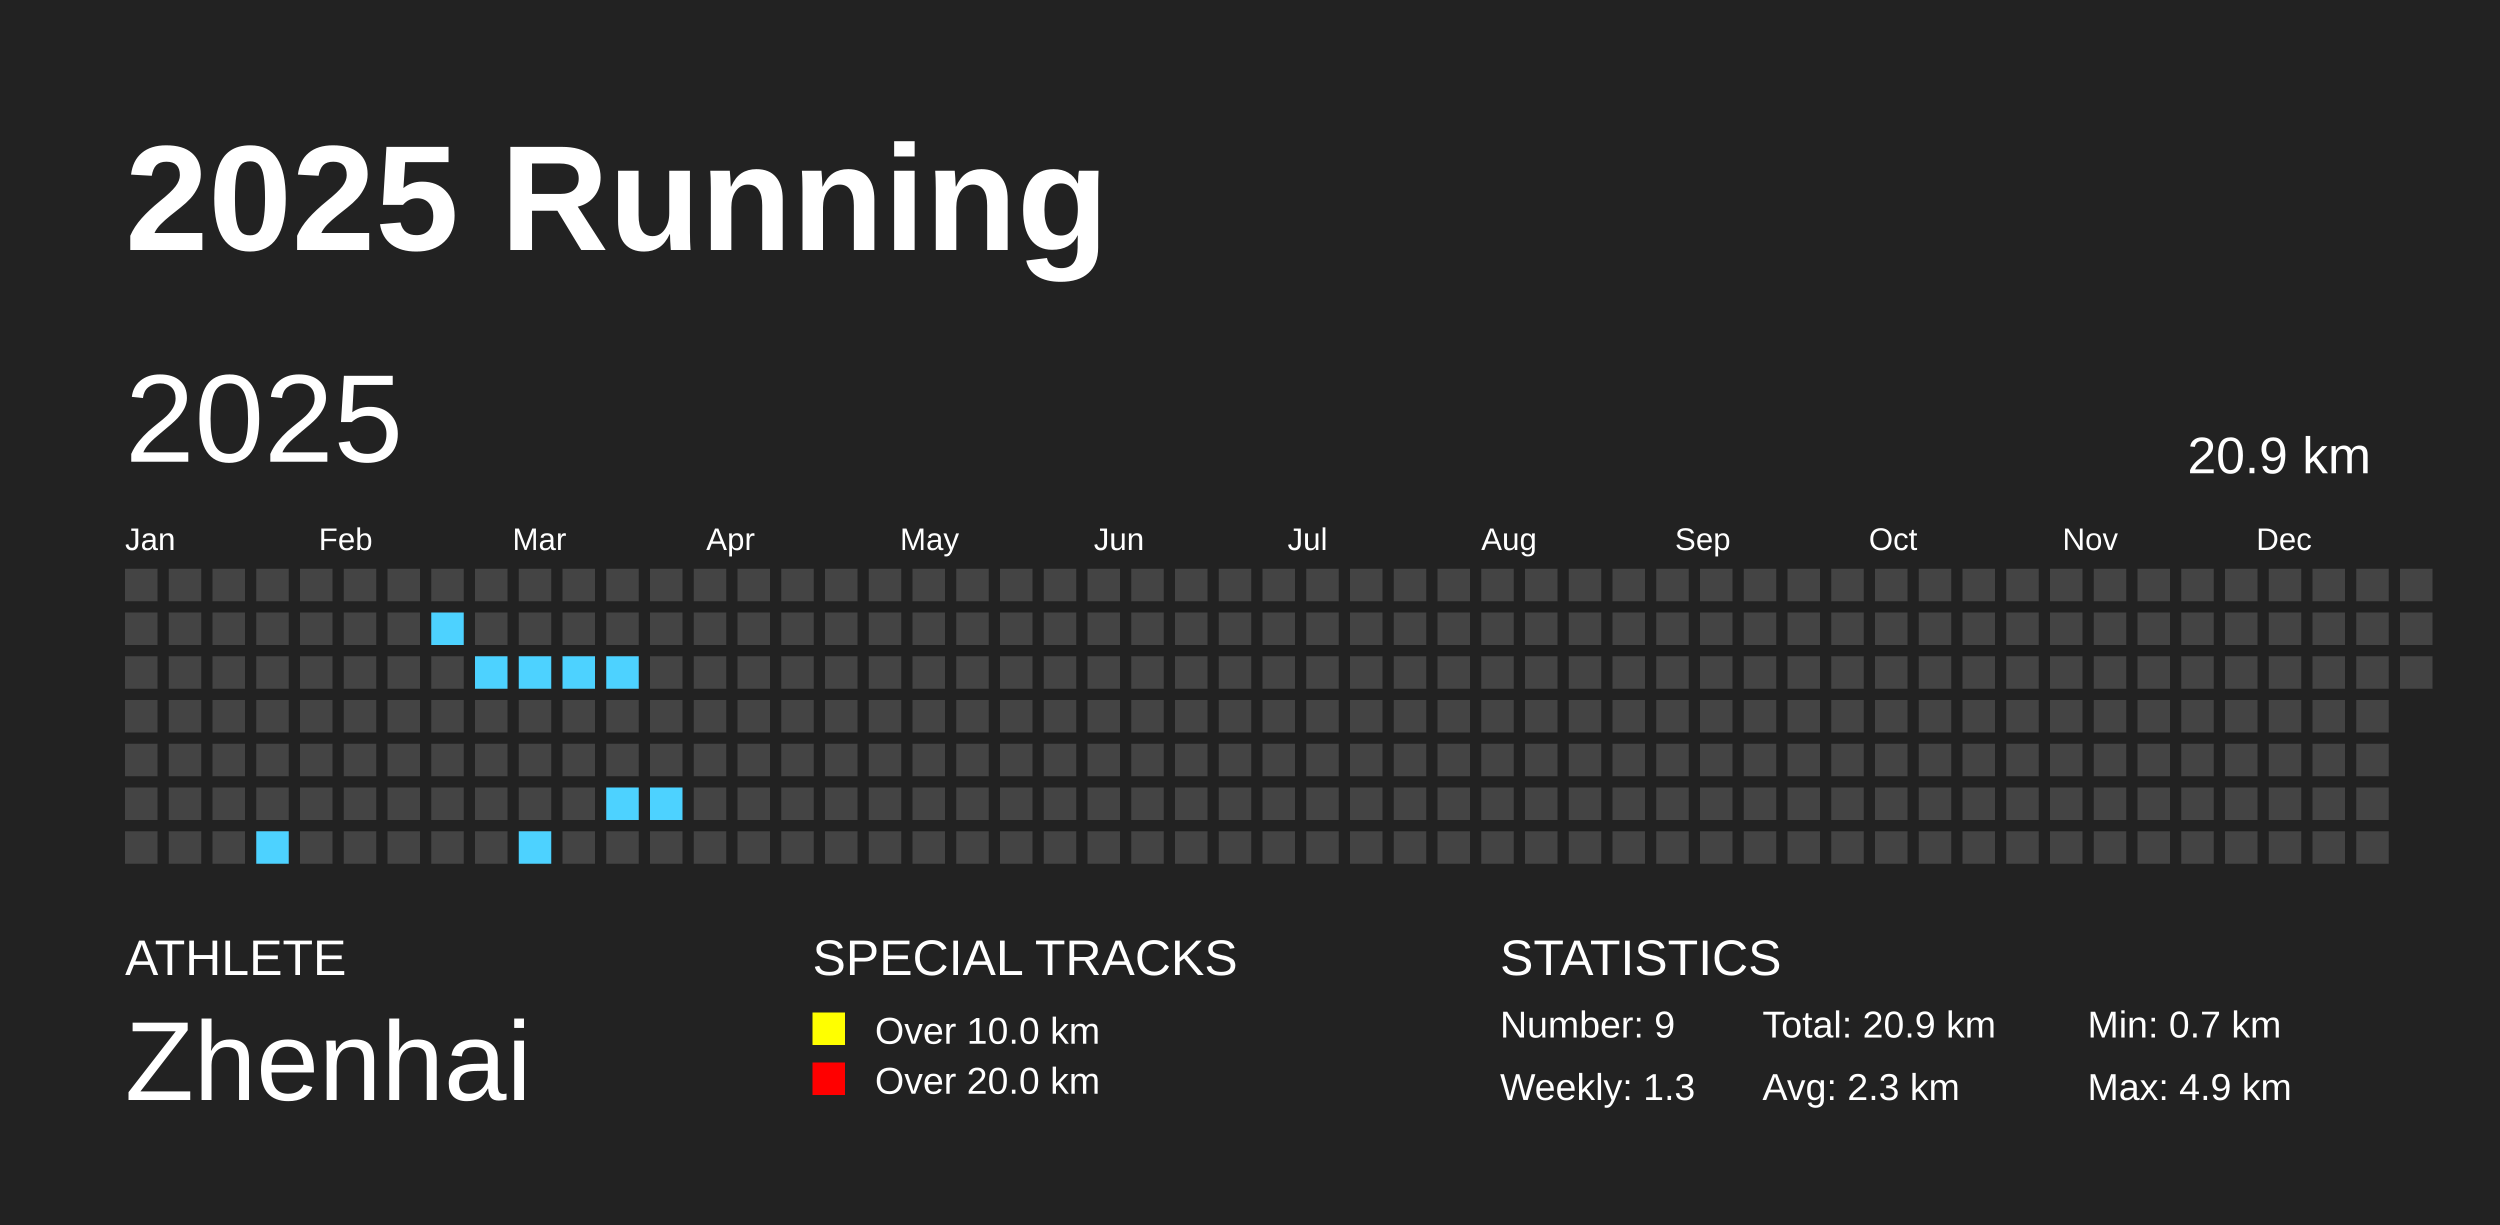
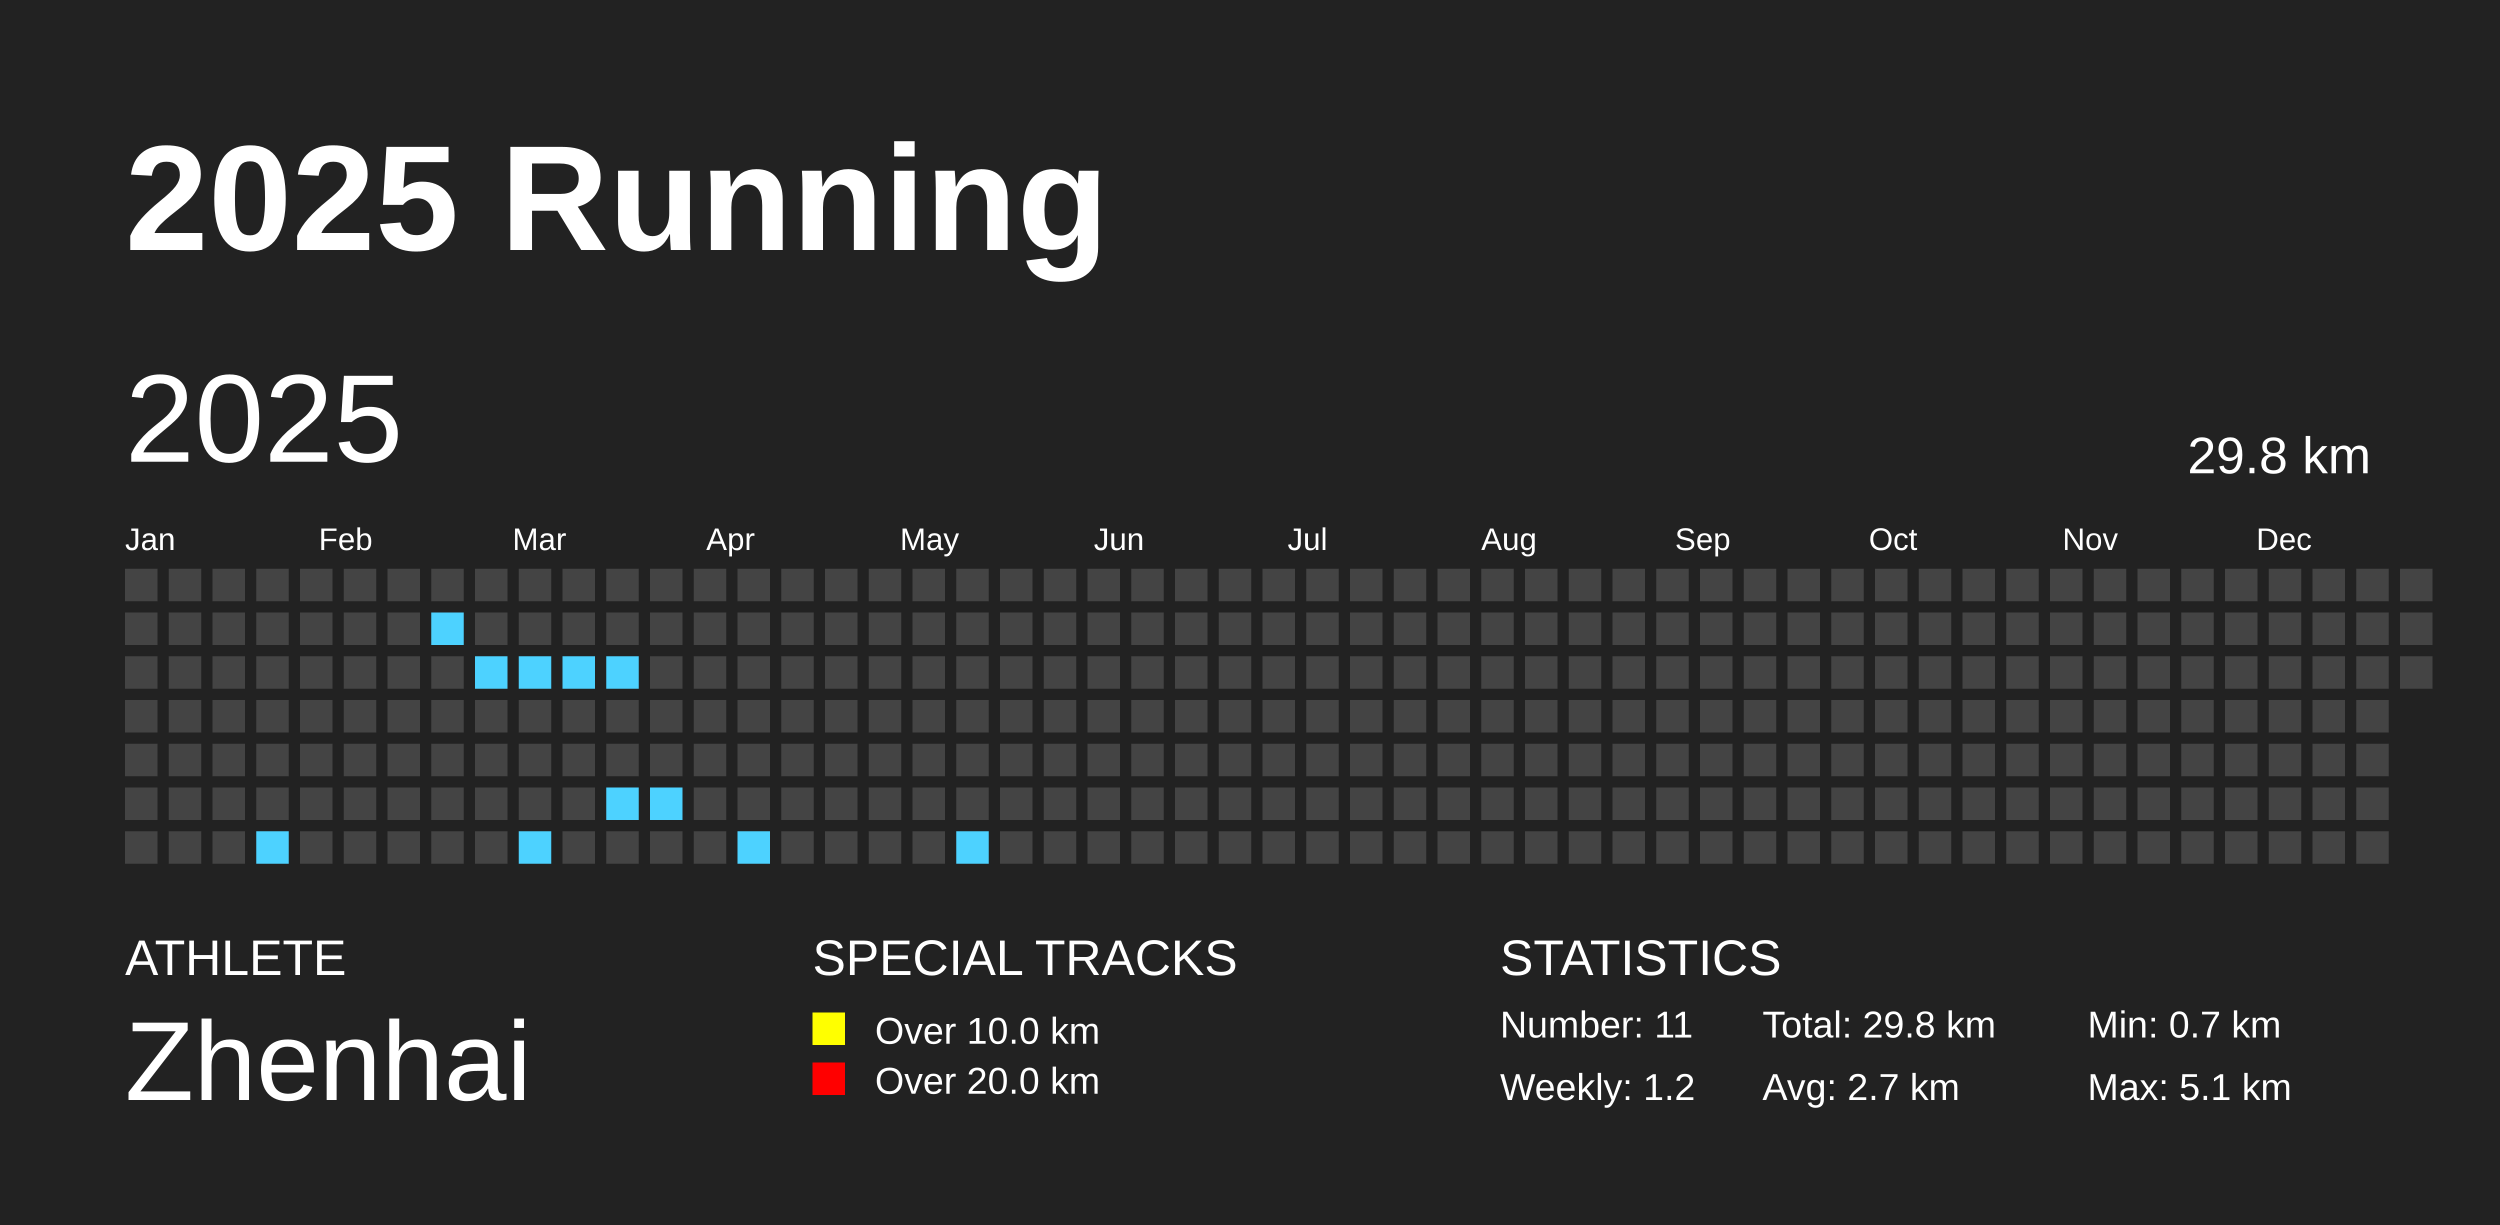
<svg xmlns="http://www.w3.org/2000/svg" baseProfile="full" height="98mm" version="1.1" viewBox="0,0,200,98" width="200mm">
  <defs />
  <rect fill="#222222" height="98" width="200" x="0" y="0" />
  <text fill="#FFFFFF" style="font-size:12px; font-family:Arial; font-weight:bold;" x="10" y="20">2025 Running</text>
  <text fill="#FFFFFF" style="font-size:4px; font-family:Arial" x="10" y="78">ATHLETE</text>
  <text fill="#FFFFFF" style="font-size:9px; font-family:Arial" x="10" y="88">Zhenhai</text>
  <text fill="#FFFFFF" style="font-size:4px; font-family:Arial" x="65" y="78">SPECIAL TRACKS</text>
  <rect fill="yellow" height="2.6" width="2.6" x="65" y="81" />
  <text fill="#FFFFFF" style="font-size:3px; font-family:Arial" x="70" y="83.5">Over 10.0 km</text>
  <rect fill="red" height="2.6" width="2.6" x="65" y="85" />
  <text fill="#FFFFFF" style="font-size:3px; font-family:Arial" x="70" y="87.5">Over 20.0 km</text>
  <text fill="#FFFFFF" style="font-size:4px; font-family:Arial" x="120" y="78">STATISTICS</text>
-   <text fill="#FFFFFF" style="font-size:3px; font-family:Arial" x="120" y="83">Number: 9</text>
-   <text fill="#FFFFFF" style="font-size:3px; font-family:Arial" x="120" y="88">Weekly: 1.3</text>
-   <text fill="#FFFFFF" style="font-size:3px; font-family:Arial" x="141" y="83">Total: 20.9 km</text>
-   <text fill="#FFFFFF" style="font-size:3px; font-family:Arial" x="141" y="88">Avg: 2.3 km</text>
+   <text fill="#FFFFFF" style="font-size:3px; font-family:Arial" x="120" y="83">Number: 11</text>
+   <text fill="#FFFFFF" style="font-size:3px; font-family:Arial" x="120" y="88">Weekly: 1.2</text>
+   <text fill="#FFFFFF" style="font-size:3px; font-family:Arial" x="141" y="83">Total: 29.8 km</text>
+   <text fill="#FFFFFF" style="font-size:3px; font-family:Arial" x="141" y="88">Avg: 2.7 km</text>
  <text fill="#FFFFFF" style="font-size:3px; font-family:Arial" x="167" y="83">Min: 0.7 km</text>
-   <text fill="#FFFFFF" style="font-size:3px; font-family:Arial" x="167" y="88">Max: 4.9 km</text>
+   <text fill="#FFFFFF" style="font-size:3px; font-family:Arial" x="167" y="88">Max: 5.1 km</text>
  <text dominant-baseline="hanging" fill="#FFFFFF" style="font-size:10.0px; font-family:Arial;" x="10" y="30">2025</text>
-   <text dominant-baseline="hanging" fill="#FFFFFF" style="font-size:4.125px; font-family:Arial;" x="175" y="35">20.9 km</text>
+   <text dominant-baseline="hanging" fill="#FFFFFF" style="font-size:4.125px; font-family:Arial;" x="175" y="35">29.8 km</text>
  <text fill="#FFFFFF" style="font-size:2.5px; font-family:Arial" x="10.0" y="44">Jan</text>
  <text fill="#FFFFFF" style="font-size:2.5px; font-family:Arial" x="25.5" y="44">Feb</text>
  <text fill="#FFFFFF" style="font-size:2.5px; font-family:Arial" x="41.0" y="44">Mar</text>
  <text fill="#FFFFFF" style="font-size:2.5px; font-family:Arial" x="56.5" y="44">Apr</text>
  <text fill="#FFFFFF" style="font-size:2.5px; font-family:Arial" x="72.0" y="44">May</text>
  <text fill="#FFFFFF" style="font-size:2.5px; font-family:Arial" x="87.5" y="44">Jun</text>
  <text fill="#FFFFFF" style="font-size:2.5px; font-family:Arial" x="103.0" y="44">Jul</text>
  <text fill="#FFFFFF" style="font-size:2.5px; font-family:Arial" x="118.5" y="44">Aug</text>
  <text fill="#FFFFFF" style="font-size:2.5px; font-family:Arial" x="134.0" y="44">Sep</text>
  <text fill="#FFFFFF" style="font-size:2.5px; font-family:Arial" x="149.5" y="44">Oct</text>
  <text fill="#FFFFFF" style="font-size:2.5px; font-family:Arial" x="165.0" y="44">Nov</text>
  <text fill="#FFFFFF" style="font-size:2.5px; font-family:Arial" x="180.5" y="44">Dec</text>
  <rect fill="#444444" height="2.6" width="2.6" x="10.0" y="45.5" />
  <rect fill="#444444" height="2.6" width="2.6" x="10.0" y="49.0" />
  <rect fill="#444444" height="2.6" width="2.6" x="10.0" y="52.5" />
  <rect fill="#444444" height="2.6" width="2.6" x="10.0" y="56.0" />
  <rect fill="#444444" height="2.6" width="2.6" x="10.0" y="59.5" />
  <rect fill="#444444" height="2.6" width="2.6" x="10.0" y="63.0" />
  <rect fill="#444444" height="2.6" width="2.6" x="10.0" y="66.5" />
  <rect fill="#444444" height="2.6" width="2.6" x="13.5" y="45.5" />
  <rect fill="#444444" height="2.6" width="2.6" x="13.5" y="49.0" />
  <rect fill="#444444" height="2.6" width="2.6" x="13.5" y="52.5" />
  <rect fill="#444444" height="2.6" width="2.6" x="13.5" y="56.0" />
  <rect fill="#444444" height="2.6" width="2.6" x="13.5" y="59.5" />
  <rect fill="#444444" height="2.6" width="2.6" x="13.5" y="63.0" />
  <rect fill="#444444" height="2.6" width="2.6" x="13.5" y="66.5" />
  <rect fill="#444444" height="2.6" width="2.6" x="17.0" y="45.5" />
  <rect fill="#444444" height="2.6" width="2.6" x="17.0" y="49.0" />
  <rect fill="#444444" height="2.6" width="2.6" x="17.0" y="52.5" />
  <rect fill="#444444" height="2.6" width="2.6" x="17.0" y="56.0" />
  <rect fill="#444444" height="2.6" width="2.6" x="17.0" y="59.5" />
  <rect fill="#444444" height="2.6" width="2.6" x="17.0" y="63.0" />
  <rect fill="#444444" height="2.6" width="2.6" x="17.0" y="66.5" />
  <rect fill="#444444" height="2.6" width="2.6" x="20.5" y="45.5" />
  <rect fill="#444444" height="2.6" width="2.6" x="20.5" y="49.0" />
  <rect fill="#444444" height="2.6" width="2.6" x="20.5" y="52.5" />
  <rect fill="#444444" height="2.6" width="2.6" x="20.5" y="56.0" />
  <rect fill="#444444" height="2.6" width="2.6" x="20.5" y="59.5" />
  <rect fill="#444444" height="2.6" width="2.6" x="20.5" y="63.0" />
  <rect fill="#4DD2FF" height="2.6" width="2.6" x="20.5" y="66.5" />
  <rect fill="#444444" height="2.6" width="2.6" x="24.0" y="45.5" />
  <rect fill="#444444" height="2.6" width="2.6" x="24.0" y="49.0" />
  <rect fill="#444444" height="2.6" width="2.6" x="24.0" y="52.5" />
  <rect fill="#444444" height="2.6" width="2.6" x="24.0" y="56.0" />
  <rect fill="#444444" height="2.6" width="2.6" x="24.0" y="59.5" />
  <rect fill="#444444" height="2.6" width="2.6" x="24.0" y="63.0" />
  <rect fill="#444444" height="2.6" width="2.6" x="24.0" y="66.5" />
  <rect fill="#444444" height="2.6" width="2.6" x="27.5" y="45.5" />
  <rect fill="#444444" height="2.6" width="2.6" x="27.5" y="49.0" />
  <rect fill="#444444" height="2.6" width="2.6" x="27.5" y="52.5" />
  <rect fill="#444444" height="2.6" width="2.6" x="27.5" y="56.0" />
  <rect fill="#444444" height="2.6" width="2.6" x="27.5" y="59.5" />
  <rect fill="#444444" height="2.6" width="2.6" x="27.5" y="63.0" />
  <rect fill="#444444" height="2.6" width="2.6" x="27.5" y="66.5" />
  <rect fill="#444444" height="2.6" width="2.6" x="31.0" y="45.5" />
  <rect fill="#444444" height="2.6" width="2.6" x="31.0" y="49.0" />
  <rect fill="#444444" height="2.6" width="2.6" x="31.0" y="52.5" />
  <rect fill="#444444" height="2.6" width="2.6" x="31.0" y="56.0" />
  <rect fill="#444444" height="2.6" width="2.6" x="31.0" y="59.5" />
  <rect fill="#444444" height="2.6" width="2.6" x="31.0" y="63.0" />
  <rect fill="#444444" height="2.6" width="2.6" x="31.0" y="66.5" />
  <rect fill="#444444" height="2.6" width="2.6" x="34.5" y="45.5" />
  <rect fill="#4DD2FF" height="2.6" width="2.6" x="34.5" y="49.0" />
  <rect fill="#444444" height="2.6" width="2.6" x="34.5" y="52.5" />
  <rect fill="#444444" height="2.6" width="2.6" x="34.5" y="56.0" />
  <rect fill="#444444" height="2.6" width="2.6" x="34.5" y="59.5" />
  <rect fill="#444444" height="2.6" width="2.6" x="34.5" y="63.0" />
  <rect fill="#444444" height="2.6" width="2.6" x="34.5" y="66.5" />
  <rect fill="#444444" height="2.6" width="2.6" x="38.0" y="45.5" />
  <rect fill="#444444" height="2.6" width="2.6" x="38.0" y="49.0" />
  <rect fill="#4DD2FF" height="2.6" width="2.6" x="38.0" y="52.5" />
  <rect fill="#444444" height="2.6" width="2.6" x="38.0" y="56.0" />
  <rect fill="#444444" height="2.6" width="2.6" x="38.0" y="59.5" />
  <rect fill="#444444" height="2.6" width="2.6" x="38.0" y="63.0" />
  <rect fill="#444444" height="2.6" width="2.6" x="38.0" y="66.5" />
  <rect fill="#444444" height="2.6" width="2.6" x="41.5" y="45.5" />
  <rect fill="#444444" height="2.6" width="2.6" x="41.5" y="49.0" />
  <rect fill="#4DD2FF" height="2.6" width="2.6" x="41.5" y="52.5" />
  <rect fill="#444444" height="2.6" width="2.6" x="41.5" y="56.0" />
  <rect fill="#444444" height="2.6" width="2.6" x="41.5" y="59.5" />
  <rect fill="#444444" height="2.6" width="2.6" x="41.5" y="63.0" />
  <rect fill="#4DD2FF" height="2.6" width="2.6" x="41.5" y="66.5" />
  <rect fill="#444444" height="2.6" width="2.6" x="45.0" y="45.5" />
  <rect fill="#444444" height="2.6" width="2.6" x="45.0" y="49.0" />
  <rect fill="#4DD2FF" height="2.6" width="2.6" x="45.0" y="52.5" />
  <rect fill="#444444" height="2.6" width="2.6" x="45.0" y="56.0" />
  <rect fill="#444444" height="2.6" width="2.6" x="45.0" y="59.5" />
  <rect fill="#444444" height="2.6" width="2.6" x="45.0" y="63.0" />
  <rect fill="#444444" height="2.6" width="2.6" x="45.0" y="66.5" />
  <rect fill="#444444" height="2.6" width="2.6" x="48.5" y="45.5" />
  <rect fill="#444444" height="2.6" width="2.6" x="48.5" y="49.0" />
  <rect fill="#4DD2FF" height="2.6" width="2.6" x="48.5" y="52.5" />
  <rect fill="#444444" height="2.6" width="2.6" x="48.5" y="56.0" />
  <rect fill="#444444" height="2.6" width="2.6" x="48.5" y="59.5" />
  <rect fill="#4DD2FF" height="2.6" width="2.6" x="48.5" y="63.0" />
  <rect fill="#444444" height="2.6" width="2.6" x="48.5" y="66.5" />
  <rect fill="#444444" height="2.6" width="2.6" x="52.0" y="45.5" />
  <rect fill="#444444" height="2.6" width="2.6" x="52.0" y="49.0" />
  <rect fill="#444444" height="2.6" width="2.6" x="52.0" y="52.5" />
  <rect fill="#444444" height="2.6" width="2.6" x="52.0" y="56.0" />
  <rect fill="#444444" height="2.6" width="2.6" x="52.0" y="59.5" />
  <rect fill="#4DD2FF" height="2.6" width="2.6" x="52.0" y="63.0" />
  <rect fill="#444444" height="2.6" width="2.6" x="52.0" y="66.5" />
  <rect fill="#444444" height="2.6" width="2.6" x="55.5" y="45.5" />
  <rect fill="#444444" height="2.6" width="2.6" x="55.5" y="49.0" />
  <rect fill="#444444" height="2.6" width="2.6" x="55.5" y="52.5" />
  <rect fill="#444444" height="2.6" width="2.6" x="55.5" y="56.0" />
  <rect fill="#444444" height="2.6" width="2.6" x="55.5" y="59.5" />
  <rect fill="#444444" height="2.6" width="2.6" x="55.5" y="63.0" />
  <rect fill="#444444" height="2.6" width="2.6" x="55.5" y="66.5" />
  <rect fill="#444444" height="2.6" width="2.6" x="59.0" y="45.5" />
  <rect fill="#444444" height="2.6" width="2.6" x="59.0" y="49.0" />
  <rect fill="#444444" height="2.6" width="2.6" x="59.0" y="52.5" />
  <rect fill="#444444" height="2.6" width="2.6" x="59.0" y="56.0" />
  <rect fill="#444444" height="2.6" width="2.6" x="59.0" y="59.5" />
  <rect fill="#444444" height="2.6" width="2.6" x="59.0" y="63.0" />
-   <rect fill="#444444" height="2.6" width="2.6" x="59.0" y="66.5" />
+   <rect fill="#4DD2FF" height="2.6" width="2.6" x="59.0" y="66.5" />
  <rect fill="#444444" height="2.6" width="2.6" x="62.5" y="45.5" />
  <rect fill="#444444" height="2.6" width="2.6" x="62.5" y="49.0" />
  <rect fill="#444444" height="2.6" width="2.6" x="62.5" y="52.5" />
  <rect fill="#444444" height="2.6" width="2.6" x="62.5" y="56.0" />
  <rect fill="#444444" height="2.6" width="2.6" x="62.5" y="59.5" />
  <rect fill="#444444" height="2.6" width="2.6" x="62.5" y="63.0" />
  <rect fill="#444444" height="2.6" width="2.6" x="62.5" y="66.5" />
  <rect fill="#444444" height="2.6" width="2.6" x="66.0" y="45.5" />
  <rect fill="#444444" height="2.6" width="2.6" x="66.0" y="49.0" />
  <rect fill="#444444" height="2.6" width="2.6" x="66.0" y="52.5" />
  <rect fill="#444444" height="2.6" width="2.6" x="66.0" y="56.0" />
  <rect fill="#444444" height="2.6" width="2.6" x="66.0" y="59.5" />
  <rect fill="#444444" height="2.6" width="2.6" x="66.0" y="63.0" />
  <rect fill="#444444" height="2.6" width="2.6" x="66.0" y="66.5" />
  <rect fill="#444444" height="2.6" width="2.6" x="69.5" y="45.5" />
  <rect fill="#444444" height="2.6" width="2.6" x="69.5" y="49.0" />
  <rect fill="#444444" height="2.6" width="2.6" x="69.5" y="52.5" />
  <rect fill="#444444" height="2.6" width="2.6" x="69.5" y="56.0" />
  <rect fill="#444444" height="2.6" width="2.6" x="69.5" y="59.5" />
  <rect fill="#444444" height="2.6" width="2.6" x="69.5" y="63.0" />
  <rect fill="#444444" height="2.6" width="2.6" x="69.5" y="66.5" />
  <rect fill="#444444" height="2.6" width="2.6" x="73.0" y="45.5" />
  <rect fill="#444444" height="2.6" width="2.6" x="73.0" y="49.0" />
  <rect fill="#444444" height="2.6" width="2.6" x="73.0" y="52.5" />
  <rect fill="#444444" height="2.6" width="2.6" x="73.0" y="56.0" />
  <rect fill="#444444" height="2.6" width="2.6" x="73.0" y="59.5" />
  <rect fill="#444444" height="2.6" width="2.6" x="73.0" y="63.0" />
  <rect fill="#444444" height="2.6" width="2.6" x="73.0" y="66.5" />
  <rect fill="#444444" height="2.6" width="2.6" x="76.5" y="45.5" />
  <rect fill="#444444" height="2.6" width="2.6" x="76.5" y="49.0" />
  <rect fill="#444444" height="2.6" width="2.6" x="76.5" y="52.5" />
  <rect fill="#444444" height="2.6" width="2.6" x="76.5" y="56.0" />
  <rect fill="#444444" height="2.6" width="2.6" x="76.5" y="59.5" />
  <rect fill="#444444" height="2.6" width="2.6" x="76.5" y="63.0" />
-   <rect fill="#444444" height="2.6" width="2.6" x="76.5" y="66.5" />
+   <rect fill="#4DD2FF" height="2.6" width="2.6" x="76.5" y="66.5" />
  <rect fill="#444444" height="2.6" width="2.6" x="80.0" y="45.5" />
  <rect fill="#444444" height="2.6" width="2.6" x="80.0" y="49.0" />
  <rect fill="#444444" height="2.6" width="2.6" x="80.0" y="52.5" />
  <rect fill="#444444" height="2.6" width="2.6" x="80.0" y="56.0" />
  <rect fill="#444444" height="2.6" width="2.6" x="80.0" y="59.5" />
  <rect fill="#444444" height="2.6" width="2.6" x="80.0" y="63.0" />
  <rect fill="#444444" height="2.6" width="2.6" x="80.0" y="66.5" />
  <rect fill="#444444" height="2.6" width="2.6" x="83.5" y="45.5" />
  <rect fill="#444444" height="2.6" width="2.6" x="83.5" y="49.0" />
  <rect fill="#444444" height="2.6" width="2.6" x="83.5" y="52.5" />
  <rect fill="#444444" height="2.6" width="2.6" x="83.5" y="56.0" />
  <rect fill="#444444" height="2.6" width="2.6" x="83.5" y="59.5" />
  <rect fill="#444444" height="2.6" width="2.6" x="83.5" y="63.0" />
  <rect fill="#444444" height="2.6" width="2.6" x="83.5" y="66.5" />
  <rect fill="#444444" height="2.6" width="2.6" x="87.0" y="45.5" />
  <rect fill="#444444" height="2.6" width="2.6" x="87.0" y="49.0" />
  <rect fill="#444444" height="2.6" width="2.6" x="87.0" y="52.5" />
  <rect fill="#444444" height="2.6" width="2.6" x="87.0" y="56.0" />
  <rect fill="#444444" height="2.6" width="2.6" x="87.0" y="59.5" />
  <rect fill="#444444" height="2.6" width="2.6" x="87.0" y="63.0" />
  <rect fill="#444444" height="2.6" width="2.6" x="87.0" y="66.5" />
  <rect fill="#444444" height="2.6" width="2.6" x="90.5" y="45.5" />
  <rect fill="#444444" height="2.6" width="2.6" x="90.5" y="49.0" />
  <rect fill="#444444" height="2.6" width="2.6" x="90.5" y="52.5" />
  <rect fill="#444444" height="2.6" width="2.6" x="90.5" y="56.0" />
  <rect fill="#444444" height="2.6" width="2.6" x="90.5" y="59.5" />
  <rect fill="#444444" height="2.6" width="2.6" x="90.5" y="63.0" />
  <rect fill="#444444" height="2.6" width="2.6" x="90.5" y="66.5" />
  <rect fill="#444444" height="2.6" width="2.6" x="94.0" y="45.5" />
  <rect fill="#444444" height="2.6" width="2.6" x="94.0" y="49.0" />
  <rect fill="#444444" height="2.6" width="2.6" x="94.0" y="52.5" />
  <rect fill="#444444" height="2.6" width="2.6" x="94.0" y="56.0" />
  <rect fill="#444444" height="2.6" width="2.6" x="94.0" y="59.5" />
  <rect fill="#444444" height="2.6" width="2.6" x="94.0" y="63.0" />
  <rect fill="#444444" height="2.6" width="2.6" x="94.0" y="66.5" />
  <rect fill="#444444" height="2.6" width="2.6" x="97.5" y="45.5" />
  <rect fill="#444444" height="2.6" width="2.6" x="97.5" y="49.0" />
  <rect fill="#444444" height="2.6" width="2.6" x="97.5" y="52.5" />
  <rect fill="#444444" height="2.6" width="2.6" x="97.5" y="56.0" />
  <rect fill="#444444" height="2.6" width="2.6" x="97.5" y="59.5" />
  <rect fill="#444444" height="2.6" width="2.6" x="97.5" y="63.0" />
  <rect fill="#444444" height="2.6" width="2.6" x="97.5" y="66.5" />
  <rect fill="#444444" height="2.6" width="2.6" x="101.0" y="45.5" />
  <rect fill="#444444" height="2.6" width="2.6" x="101.0" y="49.0" />
  <rect fill="#444444" height="2.6" width="2.6" x="101.0" y="52.5" />
  <rect fill="#444444" height="2.6" width="2.6" x="101.0" y="56.0" />
  <rect fill="#444444" height="2.6" width="2.6" x="101.0" y="59.5" />
  <rect fill="#444444" height="2.6" width="2.6" x="101.0" y="63.0" />
  <rect fill="#444444" height="2.6" width="2.6" x="101.0" y="66.5" />
  <rect fill="#444444" height="2.6" width="2.6" x="104.5" y="45.5" />
  <rect fill="#444444" height="2.6" width="2.6" x="104.5" y="49.0" />
  <rect fill="#444444" height="2.6" width="2.6" x="104.5" y="52.5" />
  <rect fill="#444444" height="2.6" width="2.6" x="104.5" y="56.0" />
  <rect fill="#444444" height="2.6" width="2.6" x="104.5" y="59.5" />
  <rect fill="#444444" height="2.6" width="2.6" x="104.5" y="63.0" />
  <rect fill="#444444" height="2.6" width="2.6" x="104.5" y="66.5" />
  <rect fill="#444444" height="2.6" width="2.6" x="108.0" y="45.5" />
  <rect fill="#444444" height="2.6" width="2.6" x="108.0" y="49.0" />
  <rect fill="#444444" height="2.6" width="2.6" x="108.0" y="52.5" />
  <rect fill="#444444" height="2.6" width="2.6" x="108.0" y="56.0" />
  <rect fill="#444444" height="2.6" width="2.6" x="108.0" y="59.5" />
  <rect fill="#444444" height="2.6" width="2.6" x="108.0" y="63.0" />
  <rect fill="#444444" height="2.6" width="2.6" x="108.0" y="66.5" />
  <rect fill="#444444" height="2.6" width="2.6" x="111.5" y="45.5" />
  <rect fill="#444444" height="2.6" width="2.6" x="111.5" y="49.0" />
  <rect fill="#444444" height="2.6" width="2.6" x="111.5" y="52.5" />
  <rect fill="#444444" height="2.6" width="2.6" x="111.5" y="56.0" />
  <rect fill="#444444" height="2.6" width="2.6" x="111.5" y="59.5" />
  <rect fill="#444444" height="2.6" width="2.6" x="111.5" y="63.0" />
  <rect fill="#444444" height="2.6" width="2.6" x="111.5" y="66.5" />
  <rect fill="#444444" height="2.6" width="2.6" x="115.0" y="45.5" />
  <rect fill="#444444" height="2.6" width="2.6" x="115.0" y="49.0" />
  <rect fill="#444444" height="2.6" width="2.6" x="115.0" y="52.5" />
  <rect fill="#444444" height="2.6" width="2.6" x="115.0" y="56.0" />
  <rect fill="#444444" height="2.6" width="2.6" x="115.0" y="59.5" />
  <rect fill="#444444" height="2.6" width="2.6" x="115.0" y="63.0" />
  <rect fill="#444444" height="2.6" width="2.6" x="115.0" y="66.5" />
  <rect fill="#444444" height="2.6" width="2.6" x="118.5" y="45.5" />
  <rect fill="#444444" height="2.6" width="2.6" x="118.5" y="49.0" />
  <rect fill="#444444" height="2.6" width="2.6" x="118.5" y="52.5" />
  <rect fill="#444444" height="2.6" width="2.6" x="118.5" y="56.0" />
  <rect fill="#444444" height="2.6" width="2.6" x="118.5" y="59.5" />
  <rect fill="#444444" height="2.6" width="2.6" x="118.5" y="63.0" />
  <rect fill="#444444" height="2.6" width="2.6" x="118.5" y="66.5" />
  <rect fill="#444444" height="2.6" width="2.6" x="122.0" y="45.5" />
  <rect fill="#444444" height="2.6" width="2.6" x="122.0" y="49.0" />
  <rect fill="#444444" height="2.6" width="2.6" x="122.0" y="52.5" />
  <rect fill="#444444" height="2.6" width="2.6" x="122.0" y="56.0" />
  <rect fill="#444444" height="2.6" width="2.6" x="122.0" y="59.5" />
  <rect fill="#444444" height="2.6" width="2.6" x="122.0" y="63.0" />
  <rect fill="#444444" height="2.6" width="2.6" x="122.0" y="66.5" />
  <rect fill="#444444" height="2.6" width="2.6" x="125.5" y="45.5" />
  <rect fill="#444444" height="2.6" width="2.6" x="125.5" y="49.0" />
  <rect fill="#444444" height="2.6" width="2.6" x="125.5" y="52.5" />
  <rect fill="#444444" height="2.6" width="2.6" x="125.5" y="56.0" />
  <rect fill="#444444" height="2.6" width="2.6" x="125.5" y="59.5" />
  <rect fill="#444444" height="2.6" width="2.6" x="125.5" y="63.0" />
  <rect fill="#444444" height="2.6" width="2.6" x="125.5" y="66.5" />
  <rect fill="#444444" height="2.6" width="2.6" x="129.0" y="45.5" />
  <rect fill="#444444" height="2.6" width="2.6" x="129.0" y="49.0" />
  <rect fill="#444444" height="2.6" width="2.6" x="129.0" y="52.5" />
  <rect fill="#444444" height="2.6" width="2.6" x="129.0" y="56.0" />
  <rect fill="#444444" height="2.6" width="2.6" x="129.0" y="59.5" />
  <rect fill="#444444" height="2.6" width="2.6" x="129.0" y="63.0" />
  <rect fill="#444444" height="2.6" width="2.6" x="129.0" y="66.5" />
  <rect fill="#444444" height="2.6" width="2.6" x="132.5" y="45.5" />
  <rect fill="#444444" height="2.6" width="2.6" x="132.5" y="49.0" />
  <rect fill="#444444" height="2.6" width="2.6" x="132.5" y="52.5" />
  <rect fill="#444444" height="2.6" width="2.6" x="132.5" y="56.0" />
  <rect fill="#444444" height="2.6" width="2.6" x="132.5" y="59.5" />
  <rect fill="#444444" height="2.6" width="2.6" x="132.5" y="63.0" />
  <rect fill="#444444" height="2.6" width="2.6" x="132.5" y="66.5" />
  <rect fill="#444444" height="2.6" width="2.6" x="136.0" y="45.5" />
  <rect fill="#444444" height="2.6" width="2.6" x="136.0" y="49.0" />
  <rect fill="#444444" height="2.6" width="2.6" x="136.0" y="52.5" />
  <rect fill="#444444" height="2.6" width="2.6" x="136.0" y="56.0" />
  <rect fill="#444444" height="2.6" width="2.6" x="136.0" y="59.5" />
  <rect fill="#444444" height="2.6" width="2.6" x="136.0" y="63.0" />
  <rect fill="#444444" height="2.6" width="2.6" x="136.0" y="66.5" />
  <rect fill="#444444" height="2.6" width="2.6" x="139.5" y="45.5" />
  <rect fill="#444444" height="2.6" width="2.6" x="139.5" y="49.0" />
  <rect fill="#444444" height="2.6" width="2.6" x="139.5" y="52.5" />
  <rect fill="#444444" height="2.6" width="2.6" x="139.5" y="56.0" />
  <rect fill="#444444" height="2.6" width="2.6" x="139.5" y="59.5" />
  <rect fill="#444444" height="2.6" width="2.6" x="139.5" y="63.0" />
  <rect fill="#444444" height="2.6" width="2.6" x="139.5" y="66.5" />
  <rect fill="#444444" height="2.6" width="2.6" x="143.0" y="45.5" />
  <rect fill="#444444" height="2.6" width="2.6" x="143.0" y="49.0" />
  <rect fill="#444444" height="2.6" width="2.6" x="143.0" y="52.5" />
  <rect fill="#444444" height="2.6" width="2.6" x="143.0" y="56.0" />
  <rect fill="#444444" height="2.6" width="2.6" x="143.0" y="59.5" />
  <rect fill="#444444" height="2.6" width="2.6" x="143.0" y="63.0" />
  <rect fill="#444444" height="2.6" width="2.6" x="143.0" y="66.5" />
  <rect fill="#444444" height="2.6" width="2.6" x="146.5" y="45.5" />
  <rect fill="#444444" height="2.6" width="2.6" x="146.5" y="49.0" />
  <rect fill="#444444" height="2.6" width="2.6" x="146.5" y="52.5" />
  <rect fill="#444444" height="2.6" width="2.6" x="146.5" y="56.0" />
  <rect fill="#444444" height="2.6" width="2.6" x="146.5" y="59.5" />
  <rect fill="#444444" height="2.6" width="2.6" x="146.5" y="63.0" />
  <rect fill="#444444" height="2.6" width="2.6" x="146.5" y="66.5" />
  <rect fill="#444444" height="2.6" width="2.6" x="150.0" y="45.5" />
  <rect fill="#444444" height="2.6" width="2.6" x="150.0" y="49.0" />
  <rect fill="#444444" height="2.6" width="2.6" x="150.0" y="52.5" />
  <rect fill="#444444" height="2.6" width="2.6" x="150.0" y="56.0" />
  <rect fill="#444444" height="2.6" width="2.6" x="150.0" y="59.5" />
  <rect fill="#444444" height="2.6" width="2.6" x="150.0" y="63.0" />
  <rect fill="#444444" height="2.6" width="2.6" x="150.0" y="66.5" />
  <rect fill="#444444" height="2.6" width="2.6" x="153.5" y="45.5" />
  <rect fill="#444444" height="2.6" width="2.6" x="153.5" y="49.0" />
  <rect fill="#444444" height="2.6" width="2.6" x="153.5" y="52.5" />
  <rect fill="#444444" height="2.6" width="2.6" x="153.5" y="56.0" />
  <rect fill="#444444" height="2.6" width="2.6" x="153.5" y="59.5" />
  <rect fill="#444444" height="2.6" width="2.6" x="153.5" y="63.0" />
  <rect fill="#444444" height="2.6" width="2.6" x="153.5" y="66.5" />
  <rect fill="#444444" height="2.6" width="2.6" x="157.0" y="45.5" />
  <rect fill="#444444" height="2.6" width="2.6" x="157.0" y="49.0" />
  <rect fill="#444444" height="2.6" width="2.6" x="157.0" y="52.5" />
  <rect fill="#444444" height="2.6" width="2.6" x="157.0" y="56.0" />
  <rect fill="#444444" height="2.6" width="2.6" x="157.0" y="59.5" />
  <rect fill="#444444" height="2.6" width="2.6" x="157.0" y="63.0" />
  <rect fill="#444444" height="2.6" width="2.6" x="157.0" y="66.5" />
  <rect fill="#444444" height="2.6" width="2.6" x="160.5" y="45.5" />
  <rect fill="#444444" height="2.6" width="2.6" x="160.5" y="49.0" />
  <rect fill="#444444" height="2.6" width="2.6" x="160.5" y="52.5" />
  <rect fill="#444444" height="2.6" width="2.6" x="160.5" y="56.0" />
  <rect fill="#444444" height="2.6" width="2.6" x="160.5" y="59.5" />
  <rect fill="#444444" height="2.6" width="2.6" x="160.5" y="63.0" />
  <rect fill="#444444" height="2.6" width="2.6" x="160.5" y="66.5" />
  <rect fill="#444444" height="2.6" width="2.6" x="164.0" y="45.5" />
  <rect fill="#444444" height="2.6" width="2.6" x="164.0" y="49.0" />
  <rect fill="#444444" height="2.6" width="2.6" x="164.0" y="52.5" />
  <rect fill="#444444" height="2.6" width="2.6" x="164.0" y="56.0" />
  <rect fill="#444444" height="2.6" width="2.6" x="164.0" y="59.5" />
  <rect fill="#444444" height="2.6" width="2.6" x="164.0" y="63.0" />
  <rect fill="#444444" height="2.6" width="2.6" x="164.0" y="66.5" />
  <rect fill="#444444" height="2.6" width="2.6" x="167.5" y="45.5" />
  <rect fill="#444444" height="2.6" width="2.6" x="167.5" y="49.0" />
  <rect fill="#444444" height="2.6" width="2.6" x="167.5" y="52.5" />
  <rect fill="#444444" height="2.6" width="2.6" x="167.5" y="56.0" />
  <rect fill="#444444" height="2.6" width="2.6" x="167.5" y="59.5" />
  <rect fill="#444444" height="2.6" width="2.6" x="167.5" y="63.0" />
  <rect fill="#444444" height="2.6" width="2.6" x="167.5" y="66.5" />
  <rect fill="#444444" height="2.6" width="2.6" x="171.0" y="45.5" />
  <rect fill="#444444" height="2.6" width="2.6" x="171.0" y="49.0" />
  <rect fill="#444444" height="2.6" width="2.6" x="171.0" y="52.5" />
  <rect fill="#444444" height="2.6" width="2.6" x="171.0" y="56.0" />
  <rect fill="#444444" height="2.6" width="2.6" x="171.0" y="59.5" />
  <rect fill="#444444" height="2.6" width="2.6" x="171.0" y="63.0" />
  <rect fill="#444444" height="2.6" width="2.6" x="171.0" y="66.5" />
  <rect fill="#444444" height="2.6" width="2.6" x="174.5" y="45.5" />
  <rect fill="#444444" height="2.6" width="2.6" x="174.5" y="49.0" />
  <rect fill="#444444" height="2.6" width="2.6" x="174.5" y="52.5" />
  <rect fill="#444444" height="2.6" width="2.6" x="174.5" y="56.0" />
  <rect fill="#444444" height="2.6" width="2.6" x="174.5" y="59.5" />
  <rect fill="#444444" height="2.6" width="2.6" x="174.5" y="63.0" />
  <rect fill="#444444" height="2.6" width="2.6" x="174.5" y="66.5" />
  <rect fill="#444444" height="2.6" width="2.6" x="178.0" y="45.5" />
  <rect fill="#444444" height="2.6" width="2.6" x="178.0" y="49.0" />
  <rect fill="#444444" height="2.6" width="2.6" x="178.0" y="52.5" />
  <rect fill="#444444" height="2.6" width="2.6" x="178.0" y="56.0" />
  <rect fill="#444444" height="2.6" width="2.6" x="178.0" y="59.5" />
  <rect fill="#444444" height="2.6" width="2.6" x="178.0" y="63.0" />
  <rect fill="#444444" height="2.6" width="2.6" x="178.0" y="66.5" />
  <rect fill="#444444" height="2.6" width="2.6" x="181.5" y="45.5" />
  <rect fill="#444444" height="2.6" width="2.6" x="181.5" y="49.0" />
  <rect fill="#444444" height="2.6" width="2.6" x="181.5" y="52.5" />
  <rect fill="#444444" height="2.6" width="2.6" x="181.5" y="56.0" />
  <rect fill="#444444" height="2.6" width="2.6" x="181.5" y="59.5" />
  <rect fill="#444444" height="2.6" width="2.6" x="181.5" y="63.0" />
  <rect fill="#444444" height="2.6" width="2.6" x="181.5" y="66.5" />
  <rect fill="#444444" height="2.6" width="2.6" x="185.0" y="45.5" />
  <rect fill="#444444" height="2.6" width="2.6" x="185.0" y="49.0" />
  <rect fill="#444444" height="2.6" width="2.6" x="185.0" y="52.5" />
  <rect fill="#444444" height="2.6" width="2.6" x="185.0" y="56.0" />
  <rect fill="#444444" height="2.6" width="2.6" x="185.0" y="59.5" />
  <rect fill="#444444" height="2.6" width="2.6" x="185.0" y="63.0" />
  <rect fill="#444444" height="2.6" width="2.6" x="185.0" y="66.5" />
  <rect fill="#444444" height="2.6" width="2.6" x="188.5" y="45.5" />
  <rect fill="#444444" height="2.6" width="2.6" x="188.5" y="49.0" />
  <rect fill="#444444" height="2.6" width="2.6" x="188.5" y="52.5" />
  <rect fill="#444444" height="2.6" width="2.6" x="188.5" y="56.0" />
  <rect fill="#444444" height="2.6" width="2.6" x="188.5" y="59.5" />
  <rect fill="#444444" height="2.6" width="2.6" x="188.5" y="63.0" />
  <rect fill="#444444" height="2.6" width="2.6" x="188.5" y="66.5" />
  <rect fill="#444444" height="2.6" width="2.6" x="192.0" y="45.5" />
  <rect fill="#444444" height="2.6" width="2.6" x="192.0" y="49.0" />
  <rect fill="#444444" height="2.6" width="2.6" x="192.0" y="52.5" />
</svg>
